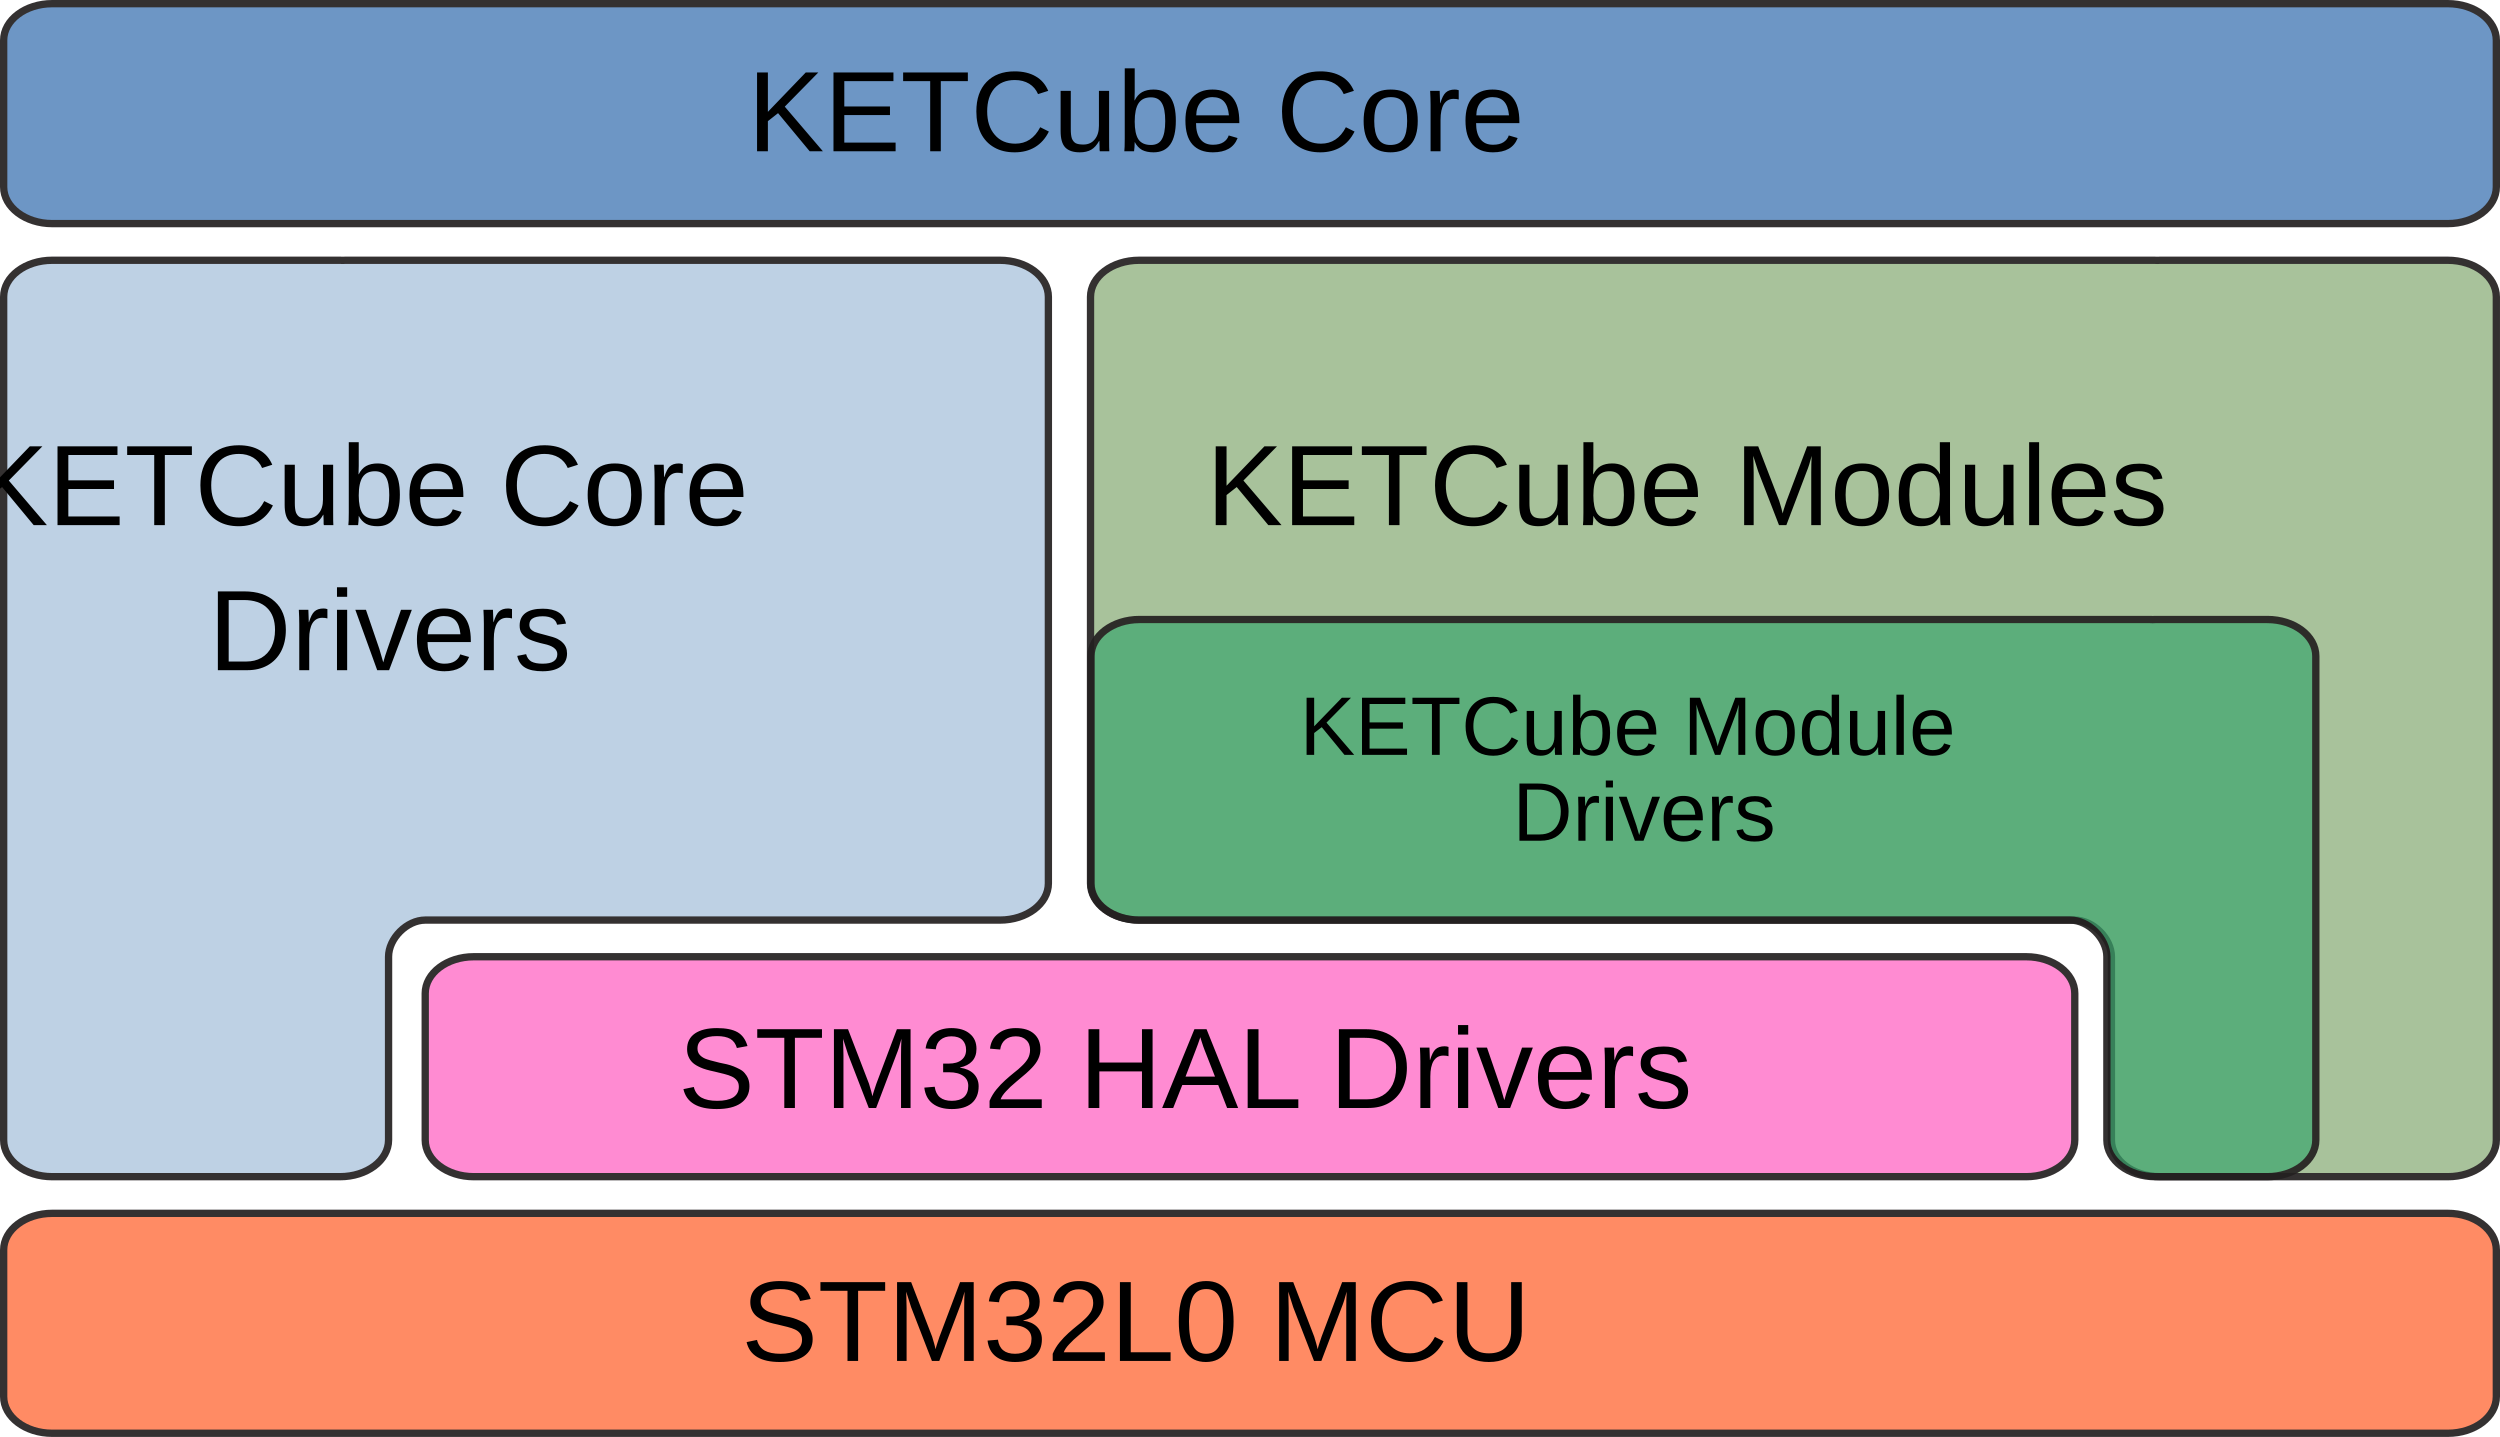
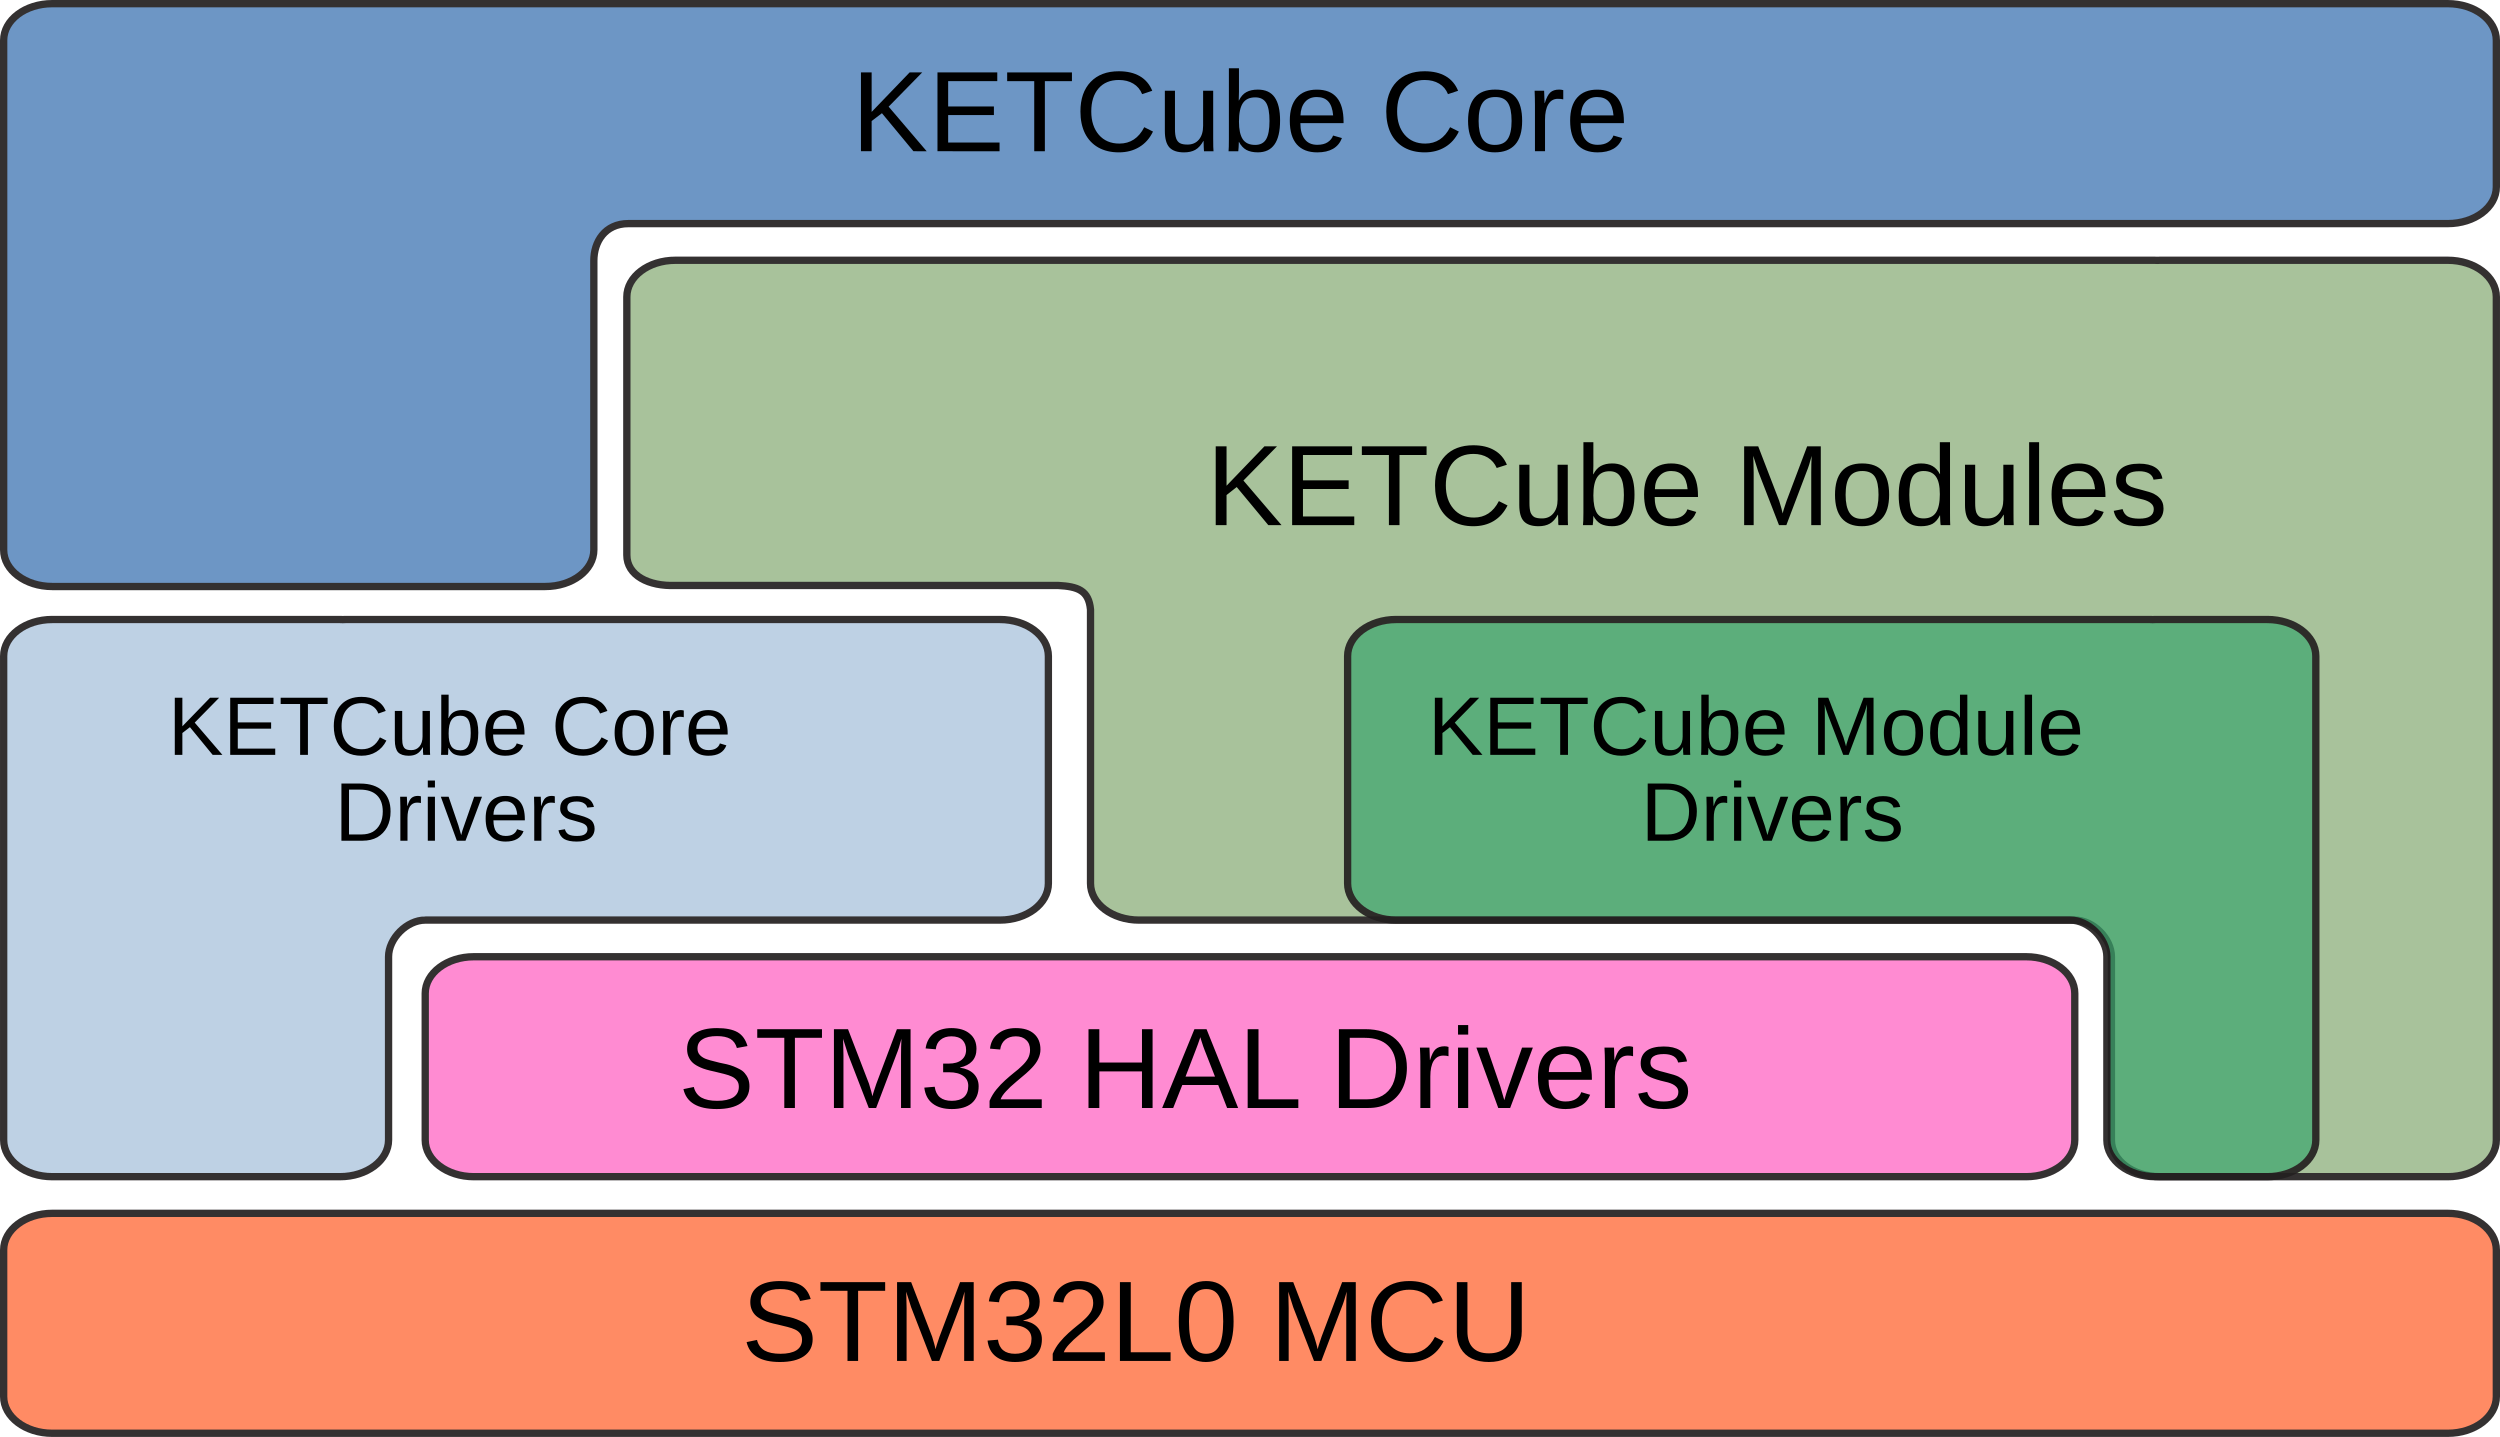
<svg xmlns="http://www.w3.org/2000/svg" width="180.446mm" height="103.716mm" viewBox="0 0 180.446 103.716" version="1.1" id="svg8">
  <defs id="defs2" />
  <g id="layer1" transform="translate(-15.6105,-193.548)">
    <g id="g854">
      <rect ry="2.646" rx="3.504" y="281.125" x="15.875" height="15.875" width="179.917" id="rect817" style="opacity:0.92;fill:#ff784a;fill-opacity:0.93;stroke:#231f20;stroke-width:0.529;stroke-linecap:round;stroke-miterlimit:4;stroke-dasharray:none;stroke-dashoffset:0;stroke-opacity:1" />
      <text id="text821" y="291.776" x="105.133" style="font-style:normal;font-weight:normal;font-size:8.268px;line-height:125%;font-family:sans-serif;text-align:center;letter-spacing:0px;word-spacing:0px;text-anchor:middle;fill:#000000;fill-opacity:1;stroke:none;stroke-width:0.265px;stroke-linecap:butt;stroke-linejoin:miter;stroke-opacity:1" xml:space="preserve">
        <tspan style="font-style:normal;font-variant:normal;font-weight:normal;font-stretch:normal;font-family:'Liberation Sans';-inkscape-font-specification:'Liberation Sans';stroke-width:0.265px" y="291.776" x="105.133" id="tspan819">STM32L0 MCU</tspan>
      </text>
    </g>
    <g id="g849" transform="translate(4.458324)">
      <rect ry="2.646" rx="3.504" y="262.604" x="41.844" height="15.875" width="119.062" id="rect817-3" style="opacity:0.92;fill:#ff78cb;fill-opacity:0.93;stroke:#231f20;stroke-width:0.529;stroke-linecap:round;stroke-miterlimit:4;stroke-dasharray:none;stroke-dashoffset:0;stroke-opacity:1" />
      <text id="text821-5" y="273.52" x="104.227" style="font-style:normal;font-weight:normal;font-size:8.268px;line-height:125%;font-family:sans-serif;text-align:center;letter-spacing:0px;word-spacing:0px;text-anchor:middle;fill:#000000;fill-opacity:1;stroke:none;stroke-width:0.265px;stroke-linecap:butt;stroke-linejoin:miter;stroke-opacity:1" xml:space="preserve">
        <tspan style="font-style:normal;font-variant:normal;font-weight:normal;font-stretch:normal;font-family:'Liberation Sans';-inkscape-font-specification:'Liberation Sans';stroke-width:0.265px" y="273.52" x="104.227" id="tspan819-8">STM32 HAL Drivers</tspan>
      </text>
    </g>
    <g id="g849-7" transform="translate(-53.75001,-34.39583)" style="fill:#7fa5cb;fill-opacity:0.552">
      <g id="g1017">
-         <path transform="matrix(0.2645833,0,0,0.2645833,53.75001,34.39583)" id="rect817-3-3" d="m 175,982.52 156.756,-1.7e-4 c 7.338,-10e-6 13.244,-4.46 13.244,-10 v -160 c 0,-5.54 -5.906,-10 -13.244,-10 H 153.244 c -0.251,0 -0.496,0.017 -0.744,0.027 -0.248,-0.01 -0.493,-0.027 -0.744,-0.027 H 73.244 c -7.338,0 -13.244,4.46 -13.244,10 v 230 c 0,5.54 5.906,10 13.244,10 h 78.512 c 7.338,0 13.244,-4.46 13.244,-10 v -50 c 0,-5 5,-10 10,-10 z" style="opacity:0.92;fill:#7fa5cb;fill-opacity:0.552;stroke:#231f20;stroke-width:1.999;stroke-linecap:round;stroke-miterlimit:4;stroke-dasharray:none;stroke-dashoffset:0;stroke-opacity:1" />
-         <text xml:space="preserve" style="font-style:normal;font-weight:normal;font-size:8.268px;line-height:125%;font-family:sans-serif;text-align:center;letter-spacing:0px;word-spacing:0px;text-anchor:middle;fill:#000000;fill-opacity:1;stroke:none;stroke-width:0.265px;stroke-linecap:butt;stroke-linejoin:miter;stroke-opacity:1" x="107.175" y="265.848" id="text821-5-0">
-           <tspan id="tspan819-8-7" x="107.175" y="265.848" style="font-style:normal;font-variant:normal;font-weight:normal;font-stretch:normal;font-family:'Liberation Sans';-inkscape-font-specification:'Liberation Sans';stroke-width:0.265px">KETCube Core</tspan>
-           <tspan id="tspan1011" x="107.175" y="276.315" style="font-style:normal;font-variant:normal;font-weight:normal;font-stretch:normal;font-family:'Liberation Sans';-inkscape-font-specification:'Liberation Sans';stroke-width:0.265px">Drivers</tspan>
-         </text>
+         <path transform="matrix(0.2645833,0,0,0.2645833,53.75001,34.39583)" id="rect817-3-3" d="m 175,982.52 156.756,-1.7e-4 c 7.338,-10e-6 13.244,-4.46 13.244,-10 v -62 c 0,-5.54 -5.906,-10 -13.244,-10 H 153.244 c -0.251,0 -0.496,0.017 -0.744,0.027 -0.248,-0.01 -0.493,-0.027 -0.744,-0.027 H 73.246 c -7.338,0 -13.244,4.46 -13.244,10 v 131.999 c 0,5.54 5.906,10 13.244,10 h 78.51 c 7.338,0 13.244,-4.46 13.244,-10 v -50 c 0,-5 5,-10 10,-10 z" style="opacity:0.92;fill:#7fa5cb;fill-opacity:0.552;stroke:#231f20;stroke-width:1.999;stroke-linecap:round;stroke-miterlimit:4;stroke-dasharray:none;stroke-dashoffset:0;stroke-opacity:1" />
      </g>
      <g transform="matrix(-1,0,0,1,262.2813,-105.8333)" style="fill:#7fa56b;fill-opacity:0.737" id="g1017-4">
-         <path id="rect817-3-3-0" d="m 43.167,400.188 67.538,-5e-5 c 1.941,0 3.504,-1.18 3.504,-2.646 l 1.2e-4,-42.333 c 1e-5,-1.466 -1.563,-2.646 -3.504,-2.646 H 37.41 c -0.067,0 -0.131,0.005 -0.197,0.007 -0.066,-0.003 -0.13,-0.007 -0.197,-0.007 H 16.244 c -1.941,0 -3.504,1.18 -3.504,2.646 v 60.854 c 0,1.466 1.563,2.646 3.504,2.646 h 20.773 c 1.941,0 3.504,-1.18 3.504,-2.646 v -13.229 c 0,-1.323 1.323,-2.646 2.646,-2.646 z" style="opacity:0.92;fill:#7fa56b;fill-opacity:0.737;stroke:#231f20;stroke-width:0.529;stroke-linecap:round;stroke-miterlimit:4;stroke-dasharray:none;stroke-dashoffset:0;stroke-opacity:1" />
+         <path id="rect817-3-3-0" d="m 43.167,400.188 67.538,-5e-5 c 1.941,0 3.504,-1.18 3.504,-2.646 l 1.1e-4,-19.768 c 0.131,-1.398 0.925,-1.663 2.361,-1.741 h 27.603 c 1.917,0.078 3.504,-0.716 3.504,-2.197 1e-5,-6.818 6e-5,-18.627 6e-5,-18.627 1e-5,-1.466 -1.563,-2.646 -3.504,-2.646 H 37.41 c -0.067,0 -0.131,0.005 -0.197,0.007 -0.066,-0.003 -0.13,-0.007 -0.197,-0.007 H 16.244 c -1.941,0 -3.504,1.18 -3.504,2.646 v 60.854 c 0,1.466 1.563,2.646 3.504,2.646 h 20.773 c 1.941,0 3.504,-1.18 3.504,-2.646 v -13.229 c 0,-1.323 1.323,-2.646 2.646,-2.646 z" style="opacity:0.92;fill:#7fa56b;fill-opacity:0.737;stroke:#231f20;stroke-width:0.529;stroke-linecap:round;stroke-miterlimit:4;stroke-dasharray:none;stroke-dashoffset:0;stroke-opacity:1" />
      </g>
      <text xml:space="preserve" style="font-style:normal;font-weight:normal;font-size:8.268px;line-height:125%;font-family:sans-serif;text-align:center;letter-spacing:0px;word-spacing:0px;text-anchor:middle;fill:#000000;fill-opacity:1;stroke:none;stroke-width:0.265px;stroke-linecap:butt;stroke-linejoin:miter;stroke-opacity:1" x="198.654" y="265.848" id="text821-5-0-0">
        <tspan id="tspan1011-0" x="198.654" y="265.848" style="font-style:normal;font-variant:normal;font-weight:normal;font-stretch:normal;font-family:'Liberation Sans';-inkscape-font-specification:'Liberation Sans';stroke-width:0.265px">KETCube Modules</tspan>
      </text>
      <g transform="matrix(-1,0,0,1,214.6563,-195.7917)" style="fill:#7fa56b;fill-opacity:0.737" id="g1017-4-0">
-         <path id="rect817-3-3-0-1" d="m -4.128,490.146 67.172,-5e-5 c 1.941,0 3.504,-1.18 3.504,-2.646 v -16.404 c 0,-1.466 -1.563,-2.646 -3.504,-2.646 H -9.885 c -0.067,0 -0.131,0.005 -0.197,0.007 -0.066,-0.003 -0.13,-0.007 -0.197,-0.007 h -8.073 c -1.941,0 -3.504,1.18 -3.504,2.646 v 34.925 c 0,1.466 1.563,2.646 3.504,2.646 h 8.073 c 1.941,0 3.504,-1.18 3.504,-2.646 v -13.229 c 0,-1.323 1.323,-2.646 2.646,-2.646 z" style="opacity:0.92;fill:#38a56b;fill-opacity:0.737;stroke:#231f20;stroke-width:0.529;stroke-linecap:round;stroke-miterlimit:4;stroke-dasharray:none;stroke-dashoffset:0;stroke-opacity:1" />
+         <path id="rect817-3-3-0-1" d="m -4.128,490.146 48.651,-5e-5 c 1.941,0 3.504,-1.18 3.504,-2.646 v -16.404 c 0,-1.466 -1.563,-2.646 -3.504,-2.646 H -9.885 c -0.067,0 -0.131,0.005 -0.197,0.007 -0.066,-0.003 -0.13,-0.007 -0.197,-0.007 h -8.073 c -1.941,0 -3.504,1.18 -3.504,2.646 v 34.925 c 0,1.466 1.563,2.646 3.504,2.646 h 8.073 c 1.941,0 3.504,-1.18 3.504,-2.646 v -13.229 c 0,-1.323 1.323,-2.646 2.646,-2.646 z" style="opacity:0.92;fill:#38a56b;fill-opacity:0.737;stroke:#231f20;stroke-width:0.529;stroke-linecap:round;stroke-miterlimit:4;stroke-dasharray:none;stroke-dashoffset:0;stroke-opacity:1" />
      </g>
-       <text xml:space="preserve" style="font-style:normal;font-weight:normal;font-size:4.586px;line-height:125%;font-family:sans-serif;text-align:center;letter-spacing:0px;word-spacing:0px;text-anchor:middle;fill:#000000;fill-opacity:1;stroke:none;stroke-width:0.265px;stroke-linecap:butt;stroke-linejoin:miter;stroke-opacity:1" x="192.199" y="282.429" id="text821-5-0-0-5">
-         <tspan id="tspan1011-0-0" x="192.199" y="282.429" style="font-style:normal;font-variant:normal;font-weight:normal;font-stretch:normal;font-size:5.997px;font-family:'Liberation Sans';-inkscape-font-specification:'Liberation Sans';text-align:center;text-anchor:middle;stroke-width:0.265px">KETCube Module</tspan>
-         <tspan x="192.199" y="288.624" style="font-style:normal;font-variant:normal;font-weight:normal;font-stretch:normal;font-size:5.997px;font-family:'Liberation Sans';-inkscape-font-specification:'Liberation Sans';text-align:center;text-anchor:middle;stroke-width:0.265px" id="tspan1147">Drivers</tspan>
+       <text xml:space="preserve" style="font-style:normal;font-weight:normal;font-size:4.586px;line-height:125%;font-family:sans-serif;text-align:center;letter-spacing:0px;word-spacing:0px;text-anchor:middle;fill:#000000;fill-opacity:1;stroke:none;stroke-width:0.265px;stroke-linecap:butt;stroke-linejoin:miter;stroke-opacity:1" x="201.459" y="282.429" id="text821-5-0-0-5">
+         <tspan id="tspan1011-0-0" x="201.459" y="282.429" style="font-style:normal;font-variant:normal;font-weight:normal;font-stretch:normal;font-size:5.997px;font-family:'Liberation Sans';-inkscape-font-specification:'Liberation Sans';text-align:center;text-anchor:middle;stroke-width:0.265px">KETCube Module</tspan>
+         <tspan x="201.459" y="288.624" style="font-style:normal;font-variant:normal;font-weight:normal;font-stretch:normal;font-size:5.997px;font-family:'Liberation Sans';-inkscape-font-specification:'Liberation Sans';text-align:center;text-anchor:middle;stroke-width:0.265px" id="tspan1147">Drivers</tspan>
+       </text>
+       <text xml:space="preserve" style="font-style:normal;font-weight:normal;font-size:4.586px;line-height:125%;font-family:sans-serif;text-align:center;letter-spacing:0px;word-spacing:0px;text-anchor:middle;fill:#000000;fill-opacity:1;stroke:none;stroke-width:0.265px;stroke-linecap:butt;stroke-linejoin:miter;stroke-opacity:1" x="107.174" y="282.429" id="text821-5-0-0-5-3">
+         <tspan id="tspan1011-0-0-6" x="107.174" y="282.429" style="font-style:normal;font-variant:normal;font-weight:normal;font-stretch:normal;font-size:5.997px;font-family:'Liberation Sans';-inkscape-font-specification:'Liberation Sans';text-align:center;text-anchor:middle;stroke-width:0.265px">KETCube Core</tspan>
+         <tspan x="107.174" y="288.624" style="font-style:normal;font-variant:normal;font-weight:normal;font-stretch:normal;font-size:5.997px;font-family:'Liberation Sans';-inkscape-font-specification:'Liberation Sans';text-align:center;text-anchor:middle;stroke-width:0.265px" id="tspan1147-7">Drivers</tspan>
      </text>
    </g>
    <g id="g849-7-1" transform="translate(-6.125008,-39.6875)" />
    <g transform="translate(0,-87.3125)" id="g854-4">
-       <rect ry="2.646" rx="3.504" y="281.125" x="15.875" height="15.875" width="179.917" id="rect817-2" style="opacity:0.92;fill:#4278b4;fill-opacity:0.838;stroke:#231f20;stroke-width:0.529;stroke-linecap:round;stroke-miterlimit:4;stroke-dasharray:none;stroke-dashoffset:0;stroke-opacity:1" />
-       <text id="text821-4" y="291.776" x="105.133" style="font-style:normal;font-weight:normal;font-size:8.268px;line-height:125%;font-family:sans-serif;text-align:center;letter-spacing:0px;word-spacing:0px;text-anchor:middle;fill:#000000;fill-opacity:1;stroke:none;stroke-width:0.265px;stroke-linecap:butt;stroke-linejoin:miter;stroke-opacity:1" xml:space="preserve">
-         <tspan style="font-style:normal;font-variant:normal;font-weight:normal;font-stretch:normal;font-family:'Liberation Sans';-inkscape-font-specification:'Liberation Sans';stroke-width:0.265px" y="291.776" x="105.133" id="tspan819-9">KETCube Core</tspan>
-       </text>
+       <path style="opacity:0.92;fill:#4278b4;fill-opacity:0.838;stroke:#231f20;stroke-width:1.999;stroke-linecap:round;stroke-miterlimit:4;stroke-dasharray:none;stroke-dashoffset:0;stroke-opacity:1" d="M 14.244,1 C 6.906,1 1,5.46 1,11 v 40 99 c 0,5.54 5.906,10 13.244,10 H 148.754 C 156.092,160 162,155.54 162,150 V 71.107 C 162,66 165,61 171.429,61 H 667.754 C 675.092,61 681,56.54 681,51 V 11 C 681,5.46 675.092,1 667.754,1 h -515 z" transform="matrix(0.2645833,0,0,0.2645833,15.6105,280.8605)" id="rect817-2" />
+       <g aria-label="KETCube Core" style="font-style:normal;font-weight:normal;font-size:8.268px;line-height:125%;font-family:sans-serif;text-align:center;letter-spacing:0px;word-spacing:0px;text-anchor:middle;fill:#000000;fill-opacity:1;stroke:none;stroke-width:0.265px;stroke-linecap:butt;stroke-linejoin:miter;stroke-opacity:1" id="text821-4">
+         <path d="m 81.54,291.776 -2.273,-2.745 -0.743,0.565 v 2.18 h -0.771 v -5.688 h 0.771 v 2.85 l 2.741,-2.85 h 0.908 l -2.422,2.471 2.745,3.218 z" style="font-style:normal;font-variant:normal;font-weight:normal;font-stretch:normal;font-family:'Liberation Sans';-inkscape-font-specification:'Liberation Sans';stroke-width:0.265px" id="path2561" />
+         <path d="m 83.276,291.776 v -5.688 h 4.316 v 0.63 h -3.545 v 1.825 h 3.302 v 0.622 h -3.302 v 1.982 h 3.71 v 0.63 z" style="font-style:normal;font-variant:normal;font-weight:normal;font-stretch:normal;font-family:'Liberation Sans';-inkscape-font-specification:'Liberation Sans';stroke-width:0.265px" id="path2563" />
+         <path d="m 91.027,286.718 v 5.059 h -0.767 v -5.059 h -1.954 v -0.63 h 4.675 v 0.63 z" style="font-style:normal;font-variant:normal;font-weight:normal;font-stretch:normal;font-family:'Liberation Sans';-inkscape-font-specification:'Liberation Sans';stroke-width:0.265px" id="path2565" />
+         <path d="m 96.372,286.633 q -0.945,0 -1.47,0.61 -0.525,0.606 -0.525,1.663 0,1.046 0.545,1.684 0.549,0.634 1.482,0.634 1.195,0 1.797,-1.183 l 0.63,0.315 q -0.351,0.735 -0.989,1.118 -0.634,0.384 -1.474,0.384 -0.86,0 -1.49,-0.355 -0.626,-0.359 -0.957,-1.021 -0.327,-0.666 -0.327,-1.575 0,-1.361 0.735,-2.132 0.735,-0.771 2.035,-0.771 0.908,0 1.518,0.355 0.61,0.355 0.896,1.054 l -0.731,0.242 q -0.198,-0.497 -0.638,-0.759 -0.436,-0.262 -1.038,-0.262 z" style="font-style:normal;font-variant:normal;font-weight:normal;font-stretch:normal;font-family:'Liberation Sans';-inkscape-font-specification:'Liberation Sans';stroke-width:0.265px" id="path2567" />
+         <path d="m 100.418,287.408 v 2.77 q 0,0.432 0.085,0.67 0.085,0.238 0.27,0.343 0.186,0.105 0.545,0.105 0.525,0 0.828,-0.359 0.303,-0.359 0.303,-0.997 v -2.531 h 0.727 v 3.436 q 0,0.763 0.024,0.933 h -0.686 q -0.004,-0.02 -0.008,-0.109 -0.004,-0.089 -0.012,-0.202 -0.004,-0.117 -0.012,-0.436 h -0.012 q -0.25,0.452 -0.581,0.642 -0.327,0.186 -0.816,0.186 -0.719,0 -1.054,-0.355 -0.331,-0.359 -0.331,-1.183 v -2.911 z" style="font-style:normal;font-variant:normal;font-weight:normal;font-stretch:normal;font-family:'Liberation Sans';-inkscape-font-specification:'Liberation Sans';stroke-width:0.265px" id="path2569" />
+         <path d="m 108.004,289.572 q 0,2.285 -1.607,2.285 -0.497,0 -0.828,-0.178 -0.327,-0.182 -0.533,-0.581 h -0.008 q 0,0.125 -0.016,0.384 -0.016,0.254 -0.024,0.295 h -0.702 q 0.024,-0.218 0.024,-0.9 v -5.091 h 0.727 v 1.708 q 0,0.262 -0.016,0.618 h 0.016 q 0.202,-0.42 0.533,-0.602 0.335,-0.182 0.828,-0.182 0.828,0 1.215,0.557 0.392,0.557 0.392,1.688 z m -0.763,0.024 q 0,-0.916 -0.242,-1.312 -0.242,-0.396 -0.787,-0.396 -0.614,0 -0.896,0.42 -0.279,0.42 -0.279,1.332 0,0.86 0.275,1.272 0.275,0.408 0.892,0.408 0.549,0 0.791,-0.404 0.246,-0.408 0.246,-1.32 z" style="font-style:normal;font-variant:normal;font-weight:normal;font-stretch:normal;font-family:'Liberation Sans';-inkscape-font-specification:'Liberation Sans';stroke-width:0.265px" id="path2571" />
+         <path d="m 109.469,289.746 q 0,0.751 0.311,1.159 0.311,0.408 0.908,0.408 0.472,0 0.755,-0.19 0.287,-0.19 0.388,-0.48 l 0.638,0.182 q -0.392,1.034 -1.78,1.034 -0.969,0 -1.478,-0.577 -0.505,-0.577 -0.505,-1.716 0,-1.082 0.505,-1.659 0.509,-0.577 1.449,-0.577 1.926,0 1.926,2.321 v 0.097 z m 2.366,-0.557 q -0.061,-0.69 -0.351,-1.005 -0.291,-0.319 -0.836,-0.319 -0.529,0 -0.84,0.355 -0.307,0.351 -0.331,0.969 z" style="font-style:normal;font-variant:normal;font-weight:normal;font-stretch:normal;font-family:'Liberation Sans';-inkscape-font-specification:'Liberation Sans';stroke-width:0.265px" id="path2573" />
+         <path d="m 118.448,286.633 q -0.945,0 -1.47,0.61 -0.525,0.606 -0.525,1.663 0,1.046 0.545,1.684 0.549,0.634 1.482,0.634 1.195,0 1.797,-1.183 l 0.63,0.315 q -0.351,0.735 -0.989,1.118 -0.634,0.384 -1.474,0.384 -0.86,0 -1.49,-0.355 -0.626,-0.359 -0.957,-1.021 -0.327,-0.666 -0.327,-1.575 0,-1.361 0.735,-2.132 0.735,-0.771 2.035,-0.771 0.908,0 1.518,0.355 0.61,0.355 0.896,1.054 l -0.731,0.242 q -0.198,-0.497 -0.638,-0.759 -0.436,-0.262 -1.038,-0.262 z" style="font-style:normal;font-variant:normal;font-weight:normal;font-stretch:normal;font-family:'Liberation Sans';-inkscape-font-specification:'Liberation Sans';stroke-width:0.265px" id="path2575" />
+         <path d="m 125.477,289.588 q 0,1.147 -0.505,1.708 -0.505,0.561 -1.466,0.561 -0.957,0 -1.445,-0.581 -0.488,-0.585 -0.488,-1.688 0,-2.261 1.958,-2.261 1.001,0 1.474,0.553 0.472,0.549 0.472,1.708 z m -0.763,0 q 0,-0.904 -0.271,-1.312 -0.266,-0.412 -0.9,-0.412 -0.638,0 -0.925,0.42 -0.283,0.416 -0.283,1.304 0,0.864 0.279,1.3 0.283,0.432 0.884,0.432 0.654,0 0.933,-0.42 0.283,-0.42 0.283,-1.312 z" style="font-style:normal;font-variant:normal;font-weight:normal;font-stretch:normal;font-family:'Liberation Sans';-inkscape-font-specification:'Liberation Sans';stroke-width:0.265px" id="path2577" />
+         <path d="m 126.401,291.776 v -3.351 q 0,-0.46 -0.024,-1.017 h 0.686 q 0.032,0.743 0.032,0.892 h 0.016 q 0.174,-0.561 0.4,-0.767 0.226,-0.206 0.638,-0.206 0.145,0 0.295,0.04 v 0.666 q -0.145,-0.04 -0.388,-0.04 -0.452,0 -0.69,0.392 -0.238,0.388 -0.238,1.114 v 2.277 z" style="font-style:normal;font-variant:normal;font-weight:normal;font-stretch:normal;font-family:'Liberation Sans';-inkscape-font-specification:'Liberation Sans';stroke-width:0.265px" id="path2579" />
+         <path d="m 129.704,289.746 q 0,0.751 0.311,1.159 0.311,0.408 0.908,0.408 0.472,0 0.755,-0.19 0.287,-0.19 0.388,-0.48 l 0.638,0.182 q -0.392,1.034 -1.78,1.034 -0.969,0 -1.478,-0.577 -0.505,-0.577 -0.505,-1.716 0,-1.082 0.505,-1.659 0.509,-0.577 1.449,-0.577 1.926,0 1.926,2.321 v 0.097 z m 2.366,-0.557 q -0.061,-0.69 -0.351,-1.005 -0.291,-0.319 -0.836,-0.319 -0.529,0 -0.84,0.355 -0.307,0.351 -0.331,0.969 z" style="font-style:normal;font-variant:normal;font-weight:normal;font-stretch:normal;font-family:'Liberation Sans';-inkscape-font-specification:'Liberation Sans';stroke-width:0.265px" id="path2581" />
+       </g>
    </g>
  </g>
</svg>
